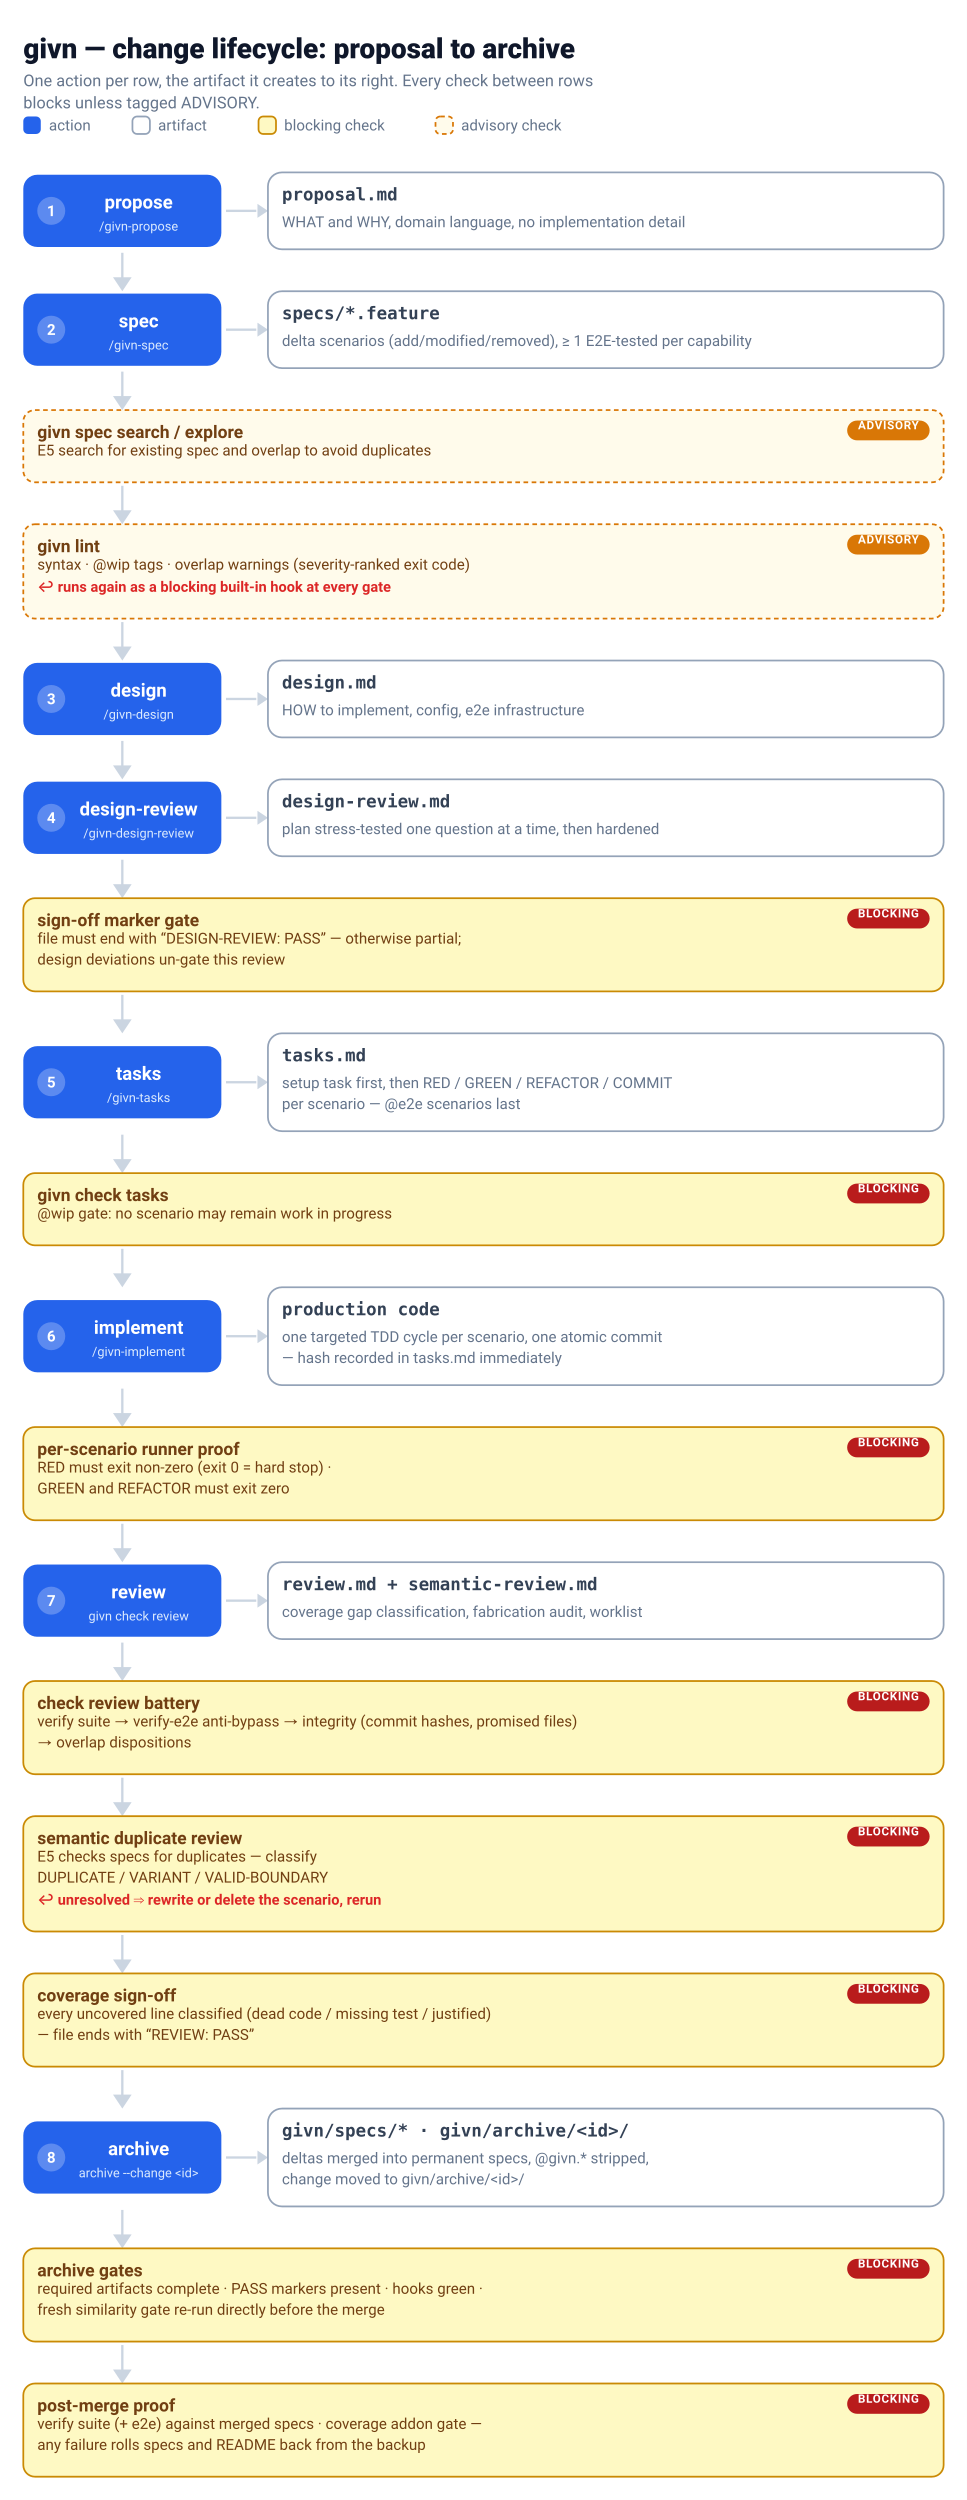
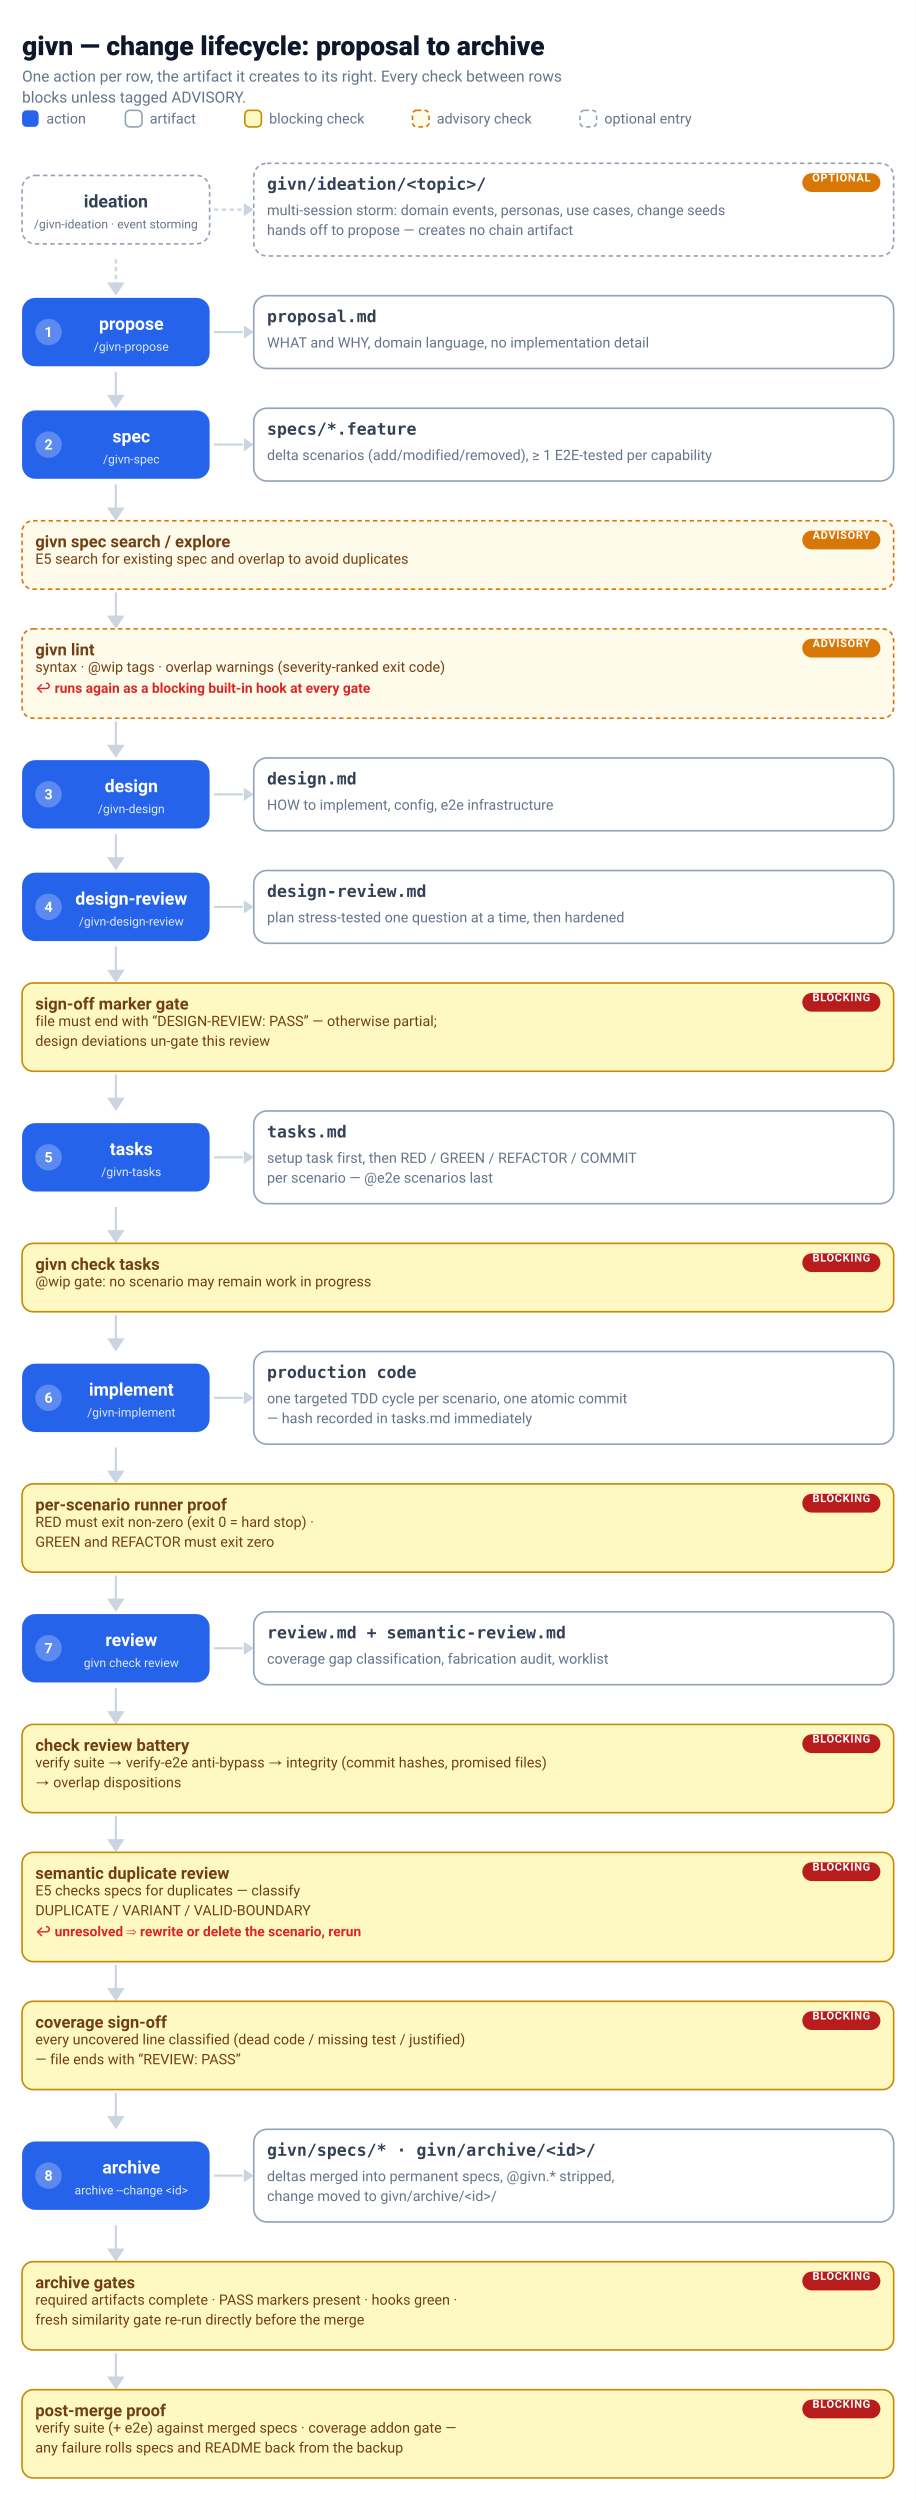
- <svg xmlns="http://www.w3.org/2000/svg" width="830" height="2146" viewBox="0 0 830 2146" role="img" aria-labelledby="t d">
-   <rect width="830" height="2146" fill="#ffffff" />
+ <svg xmlns="http://www.w3.org/2000/svg" width="830" height="2266" viewBox="0 0 830 2266" role="img" aria-labelledby="t d">
+   <rect width="830" height="2266" fill="#ffffff" />
  <g font-family="'Segoe UI',-apple-system,Roboto,Helvetica,Arial,sans-serif">
    <text x="20" y="50" font-size="24" font-weight="800" fill="#0f172a">
givn — change lifecycle: proposal to archive</text>
    <text x="20" y="74" font-size="14" fill="#64748b">One action per row, the artifact it creates to its right. Every check between rows</text>
    <text x="20" y="93" font-size="14" fill="#64748b">blocks unless tagged ADVISORY.</text>
    <rect x="20" y="100" width="15" height="15" rx="4" fill="#2563eb" stroke="None" stroke-width="1.5" />
    <text x="42" y="112" font-size="13" fill="#64748b">action</text>
    <rect x="113.68" y="100" width="15" height="15" rx="4" fill="#ffffff" stroke="#94a3b8" stroke-width="1.5" />
    <text x="135.68" y="112" font-size="13" fill="#64748b">artifact</text>
    <rect x="221.92" y="100" width="15" height="15" rx="4" fill="#fef9c3" stroke="#ca8a04" stroke-width="1.5" />
    <text x="243.92" y="112" font-size="13" fill="#64748b">blocking check</text>
    <rect x="373.84" y="100" width="15" height="15" rx="4" fill="#fffbeb" stroke="#d97706" stroke-width="1.5" stroke-dasharray="4 3" />
    <text x="395.84" y="112" font-size="13" fill="#64748b">advisory check</text>
-     <rect x="20" y="150.0" width="170" height="62" rx="12" fill="#2563eb" />
-     <circle cx="44" cy="181.0" r="12" fill="#ffffff" fill-opacity=".25" />
-     <text x="44" y="185.5" text-anchor="middle" font-size="13" font-weight="700" fill="#ffffff">1</text>
-     <text x="119.0" y="179.0" text-anchor="middle" font-size="16" font-weight="700" fill="#ffffff">propose</text>
-     <text x="119.0" y="198.0" text-anchor="middle" font-size="11" fill="#dbeafe">/givn-propose</text>
-     <line x1="194" y1="181.0" x2="220" y2="181.0" stroke="#cbd5e1" stroke-width="2" />
-     <polygon points="221,175.0 221,187.0 230,181.0" fill="#cbd5e1" />
-     <rect x="230" y="148.0" width="580" height="66" rx="12" fill="#ffffff" stroke="#94a3b8" stroke-width="1.5" />
-     <text x="242" y="172.0" font-size="15" font-weight="700" font-family="ui-monospace,'Cascadia Code',Menlo,Consolas,monospace" fill="#334155">proposal.md</text>
-     <text x="242" y="195.0" font-size="13" fill="#64748b">WHAT and WHY, domain language, no implementation detail</text>
-     <line x1="105.0" y1="217" x2="105.0" y2="239" stroke="#cbd5e1" stroke-width="2" />
-     <polygon points="97.0,238 113.0,238 105.0,250" fill="#cbd5e1" />
-     <rect x="20" y="252.0" width="170" height="62" rx="12" fill="#2563eb" />
-     <circle cx="44" cy="283.0" r="12" fill="#ffffff" fill-opacity=".25" />
-     <text x="44" y="287.5" text-anchor="middle" font-size="13" font-weight="700" fill="#ffffff">2</text>
-     <text x="119.0" y="281.0" text-anchor="middle" font-size="16" font-weight="700" fill="#ffffff">spec</text>
-     <text x="119.0" y="300.0" text-anchor="middle" font-size="11" fill="#dbeafe">/givn-spec</text>
-     <line x1="194" y1="283.0" x2="220" y2="283.0" stroke="#cbd5e1" stroke-width="2" />
-     <polygon points="221,277.0 221,289.0 230,283.0" fill="#cbd5e1" />
-     <rect x="230" y="250.0" width="580" height="66" rx="12" fill="#ffffff" stroke="#94a3b8" stroke-width="1.5" />
-     <text x="242" y="274.0" font-size="15" font-weight="700" font-family="ui-monospace,'Cascadia Code',Menlo,Consolas,monospace" fill="#334155">specs/*.feature</text>
-     <text x="242" y="297.0" font-size="13" fill="#64748b">delta scenarios (add/modified/removed), ≥ 1 E2E-tested per capability</text>
-     <line x1="105.0" y1="319" x2="105.0" y2="341" stroke="#cbd5e1" stroke-width="2" />
-     <polygon points="97.0,340 113.0,340 105.0,352" fill="#cbd5e1" />
-     <rect x="20" y="352" width="790" height="62" rx="10" fill="#fffbeb" stroke="#d97706" stroke-width="1.5" stroke-dasharray="4 3" />
-     <text x="32" y="376" font-size="15" font-weight="700" fill="#713f12">givn spec search / explore</text>
-     <rect x="727.2" y="361" width="70.8" height="17" rx="8.5" fill="#d97706" />
-     <text x="762.6" y="368.5" text-anchor="middle" font-size="10" font-weight="700" letter-spacing=".06em" fill="#ffffff">ADVISORY</text>
-     <text x="32" y="391" font-size="13" fill="#713f12">E5 search for existing spec and overlap to avoid duplicates</text>
-     <line x1="105.0" y1="417" x2="105.0" y2="439" stroke="#cbd5e1" stroke-width="2" />
-     <polygon points="97.0,438 113.0,438 105.0,450" fill="#cbd5e1" />
-     <rect x="20" y="450" width="790" height="81" rx="10" fill="#fffbeb" stroke="#d97706" stroke-width="1.5" stroke-dasharray="4 3" />
-     <text x="32" y="474" font-size="15" font-weight="700" fill="#713f12">givn lint</text>
-     <rect x="727.2" y="459" width="70.8" height="17" rx="8.5" fill="#d97706" />
-     <text x="762.6" y="466.5" text-anchor="middle" font-size="10" font-weight="700" letter-spacing=".06em" fill="#ffffff">ADVISORY</text>
-     <text x="32" y="489" font-size="13" fill="#713f12">syntax · @wip tags · overlap warnings (severity-ranked exit code)</text>
-     <text x="32" y="508" font-size="12.5" font-weight="600" fill="#dc2626">↩ runs again as a blocking built-in hook at every gate</text>
-     <line x1="105.0" y1="534" x2="105.0" y2="556" stroke="#cbd5e1" stroke-width="2" />
-     <polygon points="97.0,555 113.0,555 105.0,567" fill="#cbd5e1" />
-     <rect x="20" y="569.0" width="170" height="62" rx="12" fill="#2563eb" />
-     <circle cx="44" cy="600.0" r="12" fill="#ffffff" fill-opacity=".25" />
-     <text x="44" y="604.5" text-anchor="middle" font-size="13" font-weight="700" fill="#ffffff">3</text>
-     <text x="119.0" y="598.0" text-anchor="middle" font-size="16" font-weight="700" fill="#ffffff">design</text>
-     <text x="119.0" y="617.0" text-anchor="middle" font-size="11" fill="#dbeafe">/givn-design</text>
-     <line x1="194" y1="600.0" x2="220" y2="600.0" stroke="#cbd5e1" stroke-width="2" />
-     <polygon points="221,594.0 221,606.0 230,600.0" fill="#cbd5e1" />
-     <rect x="230" y="567.0" width="580" height="66" rx="12" fill="#ffffff" stroke="#94a3b8" stroke-width="1.5" />
-     <text x="242" y="591.0" font-size="15" font-weight="700" font-family="ui-monospace,'Cascadia Code',Menlo,Consolas,monospace" fill="#334155">design.md</text>
-     <text x="242" y="614.0" font-size="13" fill="#64748b">HOW to implement, config, e2e infrastructure</text>
-     <line x1="105.0" y1="636" x2="105.0" y2="658" stroke="#cbd5e1" stroke-width="2" />
-     <polygon points="97.0,657 113.0,657 105.0,669" fill="#cbd5e1" />
-     <rect x="20" y="671.0" width="170" height="62" rx="12" fill="#2563eb" />
-     <circle cx="44" cy="702.0" r="12" fill="#ffffff" fill-opacity=".25" />
-     <text x="44" y="706.5" text-anchor="middle" font-size="13" font-weight="700" fill="#ffffff">4</text>
-     <text x="119.0" y="700.0" text-anchor="middle" font-size="16" font-weight="700" fill="#ffffff">design-review</text>
-     <text x="119.0" y="719.0" text-anchor="middle" font-size="11" fill="#dbeafe">/givn-design-review</text>
-     <line x1="194" y1="702.0" x2="220" y2="702.0" stroke="#cbd5e1" stroke-width="2" />
-     <polygon points="221,696.0 221,708.0 230,702.0" fill="#cbd5e1" />
-     <rect x="230" y="669.0" width="580" height="66" rx="12" fill="#ffffff" stroke="#94a3b8" stroke-width="1.5" />
-     <text x="242" y="693.0" font-size="15" font-weight="700" font-family="ui-monospace,'Cascadia Code',Menlo,Consolas,monospace" fill="#334155">design-review.md</text>
-     <text x="242" y="716.0" font-size="13" fill="#64748b">plan stress-tested one question at a time, then hardened</text>
-     <line x1="105.0" y1="738" x2="105.0" y2="760" stroke="#cbd5e1" stroke-width="2" />
-     <polygon points="97.0,759 113.0,759 105.0,771" fill="#cbd5e1" />
-     <rect x="20" y="771" width="790" height="80" rx="10" fill="#fef9c3" stroke="#ca8a04" stroke-width="1.5" />
-     <text x="32" y="795" font-size="15" font-weight="700" fill="#713f12">sign-off marker gate</text>
-     <rect x="727.2" y="780" width="70.8" height="17" rx="8.5" fill="#b91c1c" />
-     <text x="762.6" y="787.5" text-anchor="middle" font-size="10" font-weight="700" letter-spacing=".06em" fill="#ffffff">BLOCKING</text>
-     <text x="32" y="810" font-size="13" fill="#713f12">file must end with “DESIGN-REVIEW: PASS” — otherwise partial;</text>
-     <text x="32" y="828" font-size="13" fill="#713f12">design deviations un-gate this review</text>
-     <line x1="105.0" y1="854" x2="105.0" y2="876" stroke="#cbd5e1" stroke-width="2" />
-     <polygon points="97.0,875 113.0,875 105.0,887" fill="#cbd5e1" />
-     <rect x="20" y="898.0" width="170" height="62" rx="12" fill="#2563eb" />
-     <circle cx="44" cy="929.0" r="12" fill="#ffffff" fill-opacity=".25" />
-     <text x="44" y="933.5" text-anchor="middle" font-size="13" font-weight="700" fill="#ffffff">5</text>
-     <text x="119.0" y="927.0" text-anchor="middle" font-size="16" font-weight="700" fill="#ffffff">tasks</text>
-     <text x="119.0" y="946.0" text-anchor="middle" font-size="11" fill="#dbeafe">/givn-tasks</text>
-     <line x1="194" y1="929.0" x2="220" y2="929.0" stroke="#cbd5e1" stroke-width="2" />
-     <polygon points="221,923.0 221,935.0 230,929.0" fill="#cbd5e1" />
-     <rect x="230" y="887.0" width="580" height="84" rx="12" fill="#ffffff" stroke="#94a3b8" stroke-width="1.5" />
-     <text x="242" y="911.0" font-size="15" font-weight="700" font-family="ui-monospace,'Cascadia Code',Menlo,Consolas,monospace" fill="#334155">tasks.md</text>
-     <text x="242" y="934.0" font-size="13" fill="#64748b">setup task first, then RED / GREEN / REFACTOR / COMMIT</text>
-     <text x="242" y="952.0" font-size="13" fill="#64748b">per scenario — @e2e scenarios last</text>
+     <rect x="525.76" y="100" width="15" height="15" rx="4" fill="#ffffff" stroke="#94a3b8" stroke-width="1.5" stroke-dasharray="4 3" />
+     <text x="547.76" y="112" font-size="13" fill="#64748b">optional entry</text>
+     <rect x="20" y="159.0" width="170" height="62" rx="12" fill="#ffffff" stroke="#94a3b8" stroke-width="1.5" stroke-dasharray="4 3" />
+     <text x="105.0" y="188.0" text-anchor="middle" font-size="16" font-weight="700" fill="#334155">ideation</text>
+     <text x="105.0" y="207.0" text-anchor="middle" font-size="11" fill="#64748b">/givn-ideation · event storming</text>
+     <line x1="194" y1="190.0" x2="220" y2="190.0" stroke="#cbd5e1" stroke-width="2" stroke-dasharray="4 3" />
+     <polygon points="221,184.0 221,196.0 230,190.0" fill="#cbd5e1" />
+     <rect x="230" y="148.0" width="580" height="84" rx="12" fill="#ffffff" stroke="#94a3b8" stroke-width="1.5" stroke-dasharray="4 3" />
+     <text x="242" y="172.0" font-size="15" font-weight="700" font-family="ui-monospace,'Cascadia Code',Menlo,Consolas,monospace" fill="#334155">givn/ideation/&lt;topic&gt;/</text>
+     <rect x="727.2" y="157.0" width="70.8" height="17" rx="8.5" fill="#d97706" />
+     <text x="762.6" y="164.5" text-anchor="middle" font-size="10" font-weight="700" letter-spacing=".06em" fill="#ffffff">OPTIONAL</text>
+     <text x="242" y="195.0" font-size="13" fill="#64748b">multi-session storm: domain events, personas, use cases, change seeds</text>
+     <text x="242" y="213.0" font-size="13" fill="#64748b">hands off to propose — creates no chain artifact</text>
+     <line x1="105.0" y1="235" x2="105.0" y2="257" stroke="#cbd5e1" stroke-width="2" stroke-dasharray="4 3" />
+     <polygon points="97.0,256 113.0,256 105.0,268" fill="#cbd5e1" />
+     <rect x="20" y="270.0" width="170" height="62" rx="12" fill="#2563eb" />
+     <circle cx="44" cy="301.0" r="12" fill="#ffffff" fill-opacity=".25" />
+     <text x="44" y="305.5" text-anchor="middle" font-size="13" font-weight="700" fill="#ffffff">1</text>
+     <text x="119.0" y="299.0" text-anchor="middle" font-size="16" font-weight="700" fill="#ffffff">propose</text>
+     <text x="119.0" y="318.0" text-anchor="middle" font-size="11" fill="#dbeafe">/givn-propose</text>
+     <line x1="194" y1="301.0" x2="220" y2="301.0" stroke="#cbd5e1" stroke-width="2" />
+     <polygon points="221,295.0 221,307.0 230,301.0" fill="#cbd5e1" />
+     <rect x="230" y="268.0" width="580" height="66" rx="12" fill="#ffffff" stroke="#94a3b8" stroke-width="1.5" />
+     <text x="242" y="292.0" font-size="15" font-weight="700" font-family="ui-monospace,'Cascadia Code',Menlo,Consolas,monospace" fill="#334155">proposal.md</text>
+     <text x="242" y="315.0" font-size="13" fill="#64748b">WHAT and WHY, domain language, no implementation detail</text>
+     <line x1="105.0" y1="337" x2="105.0" y2="359" stroke="#cbd5e1" stroke-width="2" />
+     <polygon points="97.0,358 113.0,358 105.0,370" fill="#cbd5e1" />
+     <rect x="20" y="372.0" width="170" height="62" rx="12" fill="#2563eb" />
+     <circle cx="44" cy="403.0" r="12" fill="#ffffff" fill-opacity=".25" />
+     <text x="44" y="407.5" text-anchor="middle" font-size="13" font-weight="700" fill="#ffffff">2</text>
+     <text x="119.0" y="401.0" text-anchor="middle" font-size="16" font-weight="700" fill="#ffffff">spec</text>
+     <text x="119.0" y="420.0" text-anchor="middle" font-size="11" fill="#dbeafe">/givn-spec</text>
+     <line x1="194" y1="403.0" x2="220" y2="403.0" stroke="#cbd5e1" stroke-width="2" />
+     <polygon points="221,397.0 221,409.0 230,403.0" fill="#cbd5e1" />
+     <rect x="230" y="370.0" width="580" height="66" rx="12" fill="#ffffff" stroke="#94a3b8" stroke-width="1.5" />
+     <text x="242" y="394.0" font-size="15" font-weight="700" font-family="ui-monospace,'Cascadia Code',Menlo,Consolas,monospace" fill="#334155">specs/*.feature</text>
+     <text x="242" y="417.0" font-size="13" fill="#64748b">delta scenarios (add/modified/removed), ≥ 1 E2E-tested per capability</text>
+     <line x1="105.0" y1="439" x2="105.0" y2="461" stroke="#cbd5e1" stroke-width="2" />
+     <polygon points="97.0,460 113.0,460 105.0,472" fill="#cbd5e1" />
+     <rect x="20" y="472" width="790" height="62" rx="10" fill="#fffbeb" stroke="#d97706" stroke-width="1.5" stroke-dasharray="4 3" />
+     <text x="32" y="496" font-size="15" font-weight="700" fill="#713f12">givn spec search / explore</text>
+     <rect x="727.2" y="481" width="70.8" height="17" rx="8.5" fill="#d97706" />
+     <text x="762.6" y="488.5" text-anchor="middle" font-size="10" font-weight="700" letter-spacing=".06em" fill="#ffffff">ADVISORY</text>
+     <text x="32" y="511" font-size="13" fill="#713f12">E5 search for existing spec and overlap to avoid duplicates</text>
+     <line x1="105.0" y1="537" x2="105.0" y2="559" stroke="#cbd5e1" stroke-width="2" />
+     <polygon points="97.0,558 113.0,558 105.0,570" fill="#cbd5e1" />
+     <rect x="20" y="570" width="790" height="81" rx="10" fill="#fffbeb" stroke="#d97706" stroke-width="1.5" stroke-dasharray="4 3" />
+     <text x="32" y="594" font-size="15" font-weight="700" fill="#713f12">givn lint</text>
+     <rect x="727.2" y="579" width="70.8" height="17" rx="8.5" fill="#d97706" />
+     <text x="762.6" y="586.5" text-anchor="middle" font-size="10" font-weight="700" letter-spacing=".06em" fill="#ffffff">ADVISORY</text>
+     <text x="32" y="609" font-size="13" fill="#713f12">syntax · @wip tags · overlap warnings (severity-ranked exit code)</text>
+     <text x="32" y="628" font-size="12.5" font-weight="600" fill="#dc2626">↩ runs again as a blocking built-in hook at every gate</text>
+     <line x1="105.0" y1="654" x2="105.0" y2="676" stroke="#cbd5e1" stroke-width="2" />
+     <polygon points="97.0,675 113.0,675 105.0,687" fill="#cbd5e1" />
+     <rect x="20" y="689.0" width="170" height="62" rx="12" fill="#2563eb" />
+     <circle cx="44" cy="720.0" r="12" fill="#ffffff" fill-opacity=".25" />
+     <text x="44" y="724.5" text-anchor="middle" font-size="13" font-weight="700" fill="#ffffff">3</text>
+     <text x="119.0" y="718.0" text-anchor="middle" font-size="16" font-weight="700" fill="#ffffff">design</text>
+     <text x="119.0" y="737.0" text-anchor="middle" font-size="11" fill="#dbeafe">/givn-design</text>
+     <line x1="194" y1="720.0" x2="220" y2="720.0" stroke="#cbd5e1" stroke-width="2" />
+     <polygon points="221,714.0 221,726.0 230,720.0" fill="#cbd5e1" />
+     <rect x="230" y="687.0" width="580" height="66" rx="12" fill="#ffffff" stroke="#94a3b8" stroke-width="1.5" />
+     <text x="242" y="711.0" font-size="15" font-weight="700" font-family="ui-monospace,'Cascadia Code',Menlo,Consolas,monospace" fill="#334155">design.md</text>
+     <text x="242" y="734.0" font-size="13" fill="#64748b">HOW to implement, config, e2e infrastructure</text>
+     <line x1="105.0" y1="756" x2="105.0" y2="778" stroke="#cbd5e1" stroke-width="2" />
+     <polygon points="97.0,777 113.0,777 105.0,789" fill="#cbd5e1" />
+     <rect x="20" y="791.0" width="170" height="62" rx="12" fill="#2563eb" />
+     <circle cx="44" cy="822.0" r="12" fill="#ffffff" fill-opacity=".25" />
+     <text x="44" y="826.5" text-anchor="middle" font-size="13" font-weight="700" fill="#ffffff">4</text>
+     <text x="119.0" y="820.0" text-anchor="middle" font-size="16" font-weight="700" fill="#ffffff">design-review</text>
+     <text x="119.0" y="839.0" text-anchor="middle" font-size="11" fill="#dbeafe">/givn-design-review</text>
+     <line x1="194" y1="822.0" x2="220" y2="822.0" stroke="#cbd5e1" stroke-width="2" />
+     <polygon points="221,816.0 221,828.0 230,822.0" fill="#cbd5e1" />
+     <rect x="230" y="789.0" width="580" height="66" rx="12" fill="#ffffff" stroke="#94a3b8" stroke-width="1.5" />
+     <text x="242" y="813.0" font-size="15" font-weight="700" font-family="ui-monospace,'Cascadia Code',Menlo,Consolas,monospace" fill="#334155">design-review.md</text>
+     <text x="242" y="836.0" font-size="13" fill="#64748b">plan stress-tested one question at a time, then hardened</text>
+     <line x1="105.0" y1="858" x2="105.0" y2="880" stroke="#cbd5e1" stroke-width="2" />
+     <polygon points="97.0,879 113.0,879 105.0,891" fill="#cbd5e1" />
+     <rect x="20" y="891" width="790" height="80" rx="10" fill="#fef9c3" stroke="#ca8a04" stroke-width="1.5" />
+     <text x="32" y="915" font-size="15" font-weight="700" fill="#713f12">sign-off marker gate</text>
+     <rect x="727.2" y="900" width="70.8" height="17" rx="8.5" fill="#b91c1c" />
+     <text x="762.6" y="907.5" text-anchor="middle" font-size="10" font-weight="700" letter-spacing=".06em" fill="#ffffff">BLOCKING</text>
+     <text x="32" y="930" font-size="13" fill="#713f12">file must end with “DESIGN-REVIEW: PASS” — otherwise partial;</text>
+     <text x="32" y="948" font-size="13" fill="#713f12">design deviations un-gate this review</text>
    <line x1="105.0" y1="974" x2="105.0" y2="996" stroke="#cbd5e1" stroke-width="2" />
    <polygon points="97.0,995 113.0,995 105.0,1007" fill="#cbd5e1" />
-     <rect x="20" y="1007" width="790" height="62" rx="10" fill="#fef9c3" stroke="#ca8a04" stroke-width="1.5" />
-     <text x="32" y="1031" font-size="15" font-weight="700" fill="#713f12">givn check tasks</text>
-     <rect x="727.2" y="1016" width="70.8" height="17" rx="8.5" fill="#b91c1c" />
-     <text x="762.6" y="1023.5" text-anchor="middle" font-size="10" font-weight="700" letter-spacing=".06em" fill="#ffffff">BLOCKING</text>
-     <text x="32" y="1046" font-size="13" fill="#713f12">@wip gate: no scenario may remain work in progress</text>
-     <line x1="105.0" y1="1072" x2="105.0" y2="1094" stroke="#cbd5e1" stroke-width="2" />
-     <polygon points="97.0,1093 113.0,1093 105.0,1105" fill="#cbd5e1" />
-     <rect x="20" y="1116.0" width="170" height="62" rx="12" fill="#2563eb" />
-     <circle cx="44" cy="1147.0" r="12" fill="#ffffff" fill-opacity=".25" />
-     <text x="44" y="1151.5" text-anchor="middle" font-size="13" font-weight="700" fill="#ffffff">6</text>
-     <text x="119.0" y="1145.0" text-anchor="middle" font-size="16" font-weight="700" fill="#ffffff">implement</text>
-     <text x="119.0" y="1164.0" text-anchor="middle" font-size="11" fill="#dbeafe">/givn-implement</text>
-     <line x1="194" y1="1147.0" x2="220" y2="1147.0" stroke="#cbd5e1" stroke-width="2" />
-     <polygon points="221,1141.0 221,1153.0 230,1147.0" fill="#cbd5e1" />
-     <rect x="230" y="1105.0" width="580" height="84" rx="12" fill="#ffffff" stroke="#94a3b8" stroke-width="1.5" />
-     <text x="242" y="1129.0" font-size="15" font-weight="700" font-family="ui-monospace,'Cascadia Code',Menlo,Consolas,monospace" fill="#334155">production code</text>
-     <text x="242" y="1152.0" font-size="13" fill="#64748b">one targeted TDD cycle per scenario, one atomic commit</text>
-     <text x="242" y="1170.0" font-size="13" fill="#64748b">— hash recorded in tasks.md immediately</text>
+     <rect x="20" y="1018.0" width="170" height="62" rx="12" fill="#2563eb" />
+     <circle cx="44" cy="1049.0" r="12" fill="#ffffff" fill-opacity=".25" />
+     <text x="44" y="1053.5" text-anchor="middle" font-size="13" font-weight="700" fill="#ffffff">5</text>
+     <text x="119.0" y="1047.0" text-anchor="middle" font-size="16" font-weight="700" fill="#ffffff">tasks</text>
+     <text x="119.0" y="1066.0" text-anchor="middle" font-size="11" fill="#dbeafe">/givn-tasks</text>
+     <line x1="194" y1="1049.0" x2="220" y2="1049.0" stroke="#cbd5e1" stroke-width="2" />
+     <polygon points="221,1043.0 221,1055.0 230,1049.0" fill="#cbd5e1" />
+     <rect x="230" y="1007.0" width="580" height="84" rx="12" fill="#ffffff" stroke="#94a3b8" stroke-width="1.5" />
+     <text x="242" y="1031.0" font-size="15" font-weight="700" font-family="ui-monospace,'Cascadia Code',Menlo,Consolas,monospace" fill="#334155">tasks.md</text>
+     <text x="242" y="1054.0" font-size="13" fill="#64748b">setup task first, then RED / GREEN / REFACTOR / COMMIT</text>
+     <text x="242" y="1072.0" font-size="13" fill="#64748b">per scenario — @e2e scenarios last</text>
+     <line x1="105.0" y1="1094" x2="105.0" y2="1116" stroke="#cbd5e1" stroke-width="2" />
+     <polygon points="97.0,1115 113.0,1115 105.0,1127" fill="#cbd5e1" />
+     <rect x="20" y="1127" width="790" height="62" rx="10" fill="#fef9c3" stroke="#ca8a04" stroke-width="1.5" />
+     <text x="32" y="1151" font-size="15" font-weight="700" fill="#713f12">givn check tasks</text>
+     <rect x="727.2" y="1136" width="70.8" height="17" rx="8.5" fill="#b91c1c" />
+     <text x="762.6" y="1143.5" text-anchor="middle" font-size="10" font-weight="700" letter-spacing=".06em" fill="#ffffff">BLOCKING</text>
+     <text x="32" y="1166" font-size="13" fill="#713f12">@wip gate: no scenario may remain work in progress</text>
    <line x1="105.0" y1="1192" x2="105.0" y2="1214" stroke="#cbd5e1" stroke-width="2" />
    <polygon points="97.0,1213 113.0,1213 105.0,1225" fill="#cbd5e1" />
-     <rect x="20" y="1225" width="790" height="80" rx="10" fill="#fef9c3" stroke="#ca8a04" stroke-width="1.5" />
-     <text x="32" y="1249" font-size="15" font-weight="700" fill="#713f12">per-scenario runner proof</text>
-     <rect x="727.2" y="1234" width="70.8" height="17" rx="8.5" fill="#b91c1c" />
-     <text x="762.6" y="1241.5" text-anchor="middle" font-size="10" font-weight="700" letter-spacing=".06em" fill="#ffffff">BLOCKING</text>
-     <text x="32" y="1264" font-size="13" fill="#713f12">RED must exit non-zero (exit 0 = hard stop) ·</text>
-     <text x="32" y="1282" font-size="13" fill="#713f12">GREEN and REFACTOR must exit zero</text>
-     <line x1="105.0" y1="1308" x2="105.0" y2="1330" stroke="#cbd5e1" stroke-width="2" />
-     <polygon points="97.0,1329 113.0,1329 105.0,1341" fill="#cbd5e1" />
-     <rect x="20" y="1343.0" width="170" height="62" rx="12" fill="#2563eb" />
-     <circle cx="44" cy="1374.0" r="12" fill="#ffffff" fill-opacity=".25" />
-     <text x="44" y="1378.5" text-anchor="middle" font-size="13" font-weight="700" fill="#ffffff">7</text>
-     <text x="119.0" y="1372.0" text-anchor="middle" font-size="16" font-weight="700" fill="#ffffff">review</text>
-     <text x="119.0" y="1391.0" text-anchor="middle" font-size="11" fill="#dbeafe">givn check review</text>
-     <line x1="194" y1="1374.0" x2="220" y2="1374.0" stroke="#cbd5e1" stroke-width="2" />
-     <polygon points="221,1368.0 221,1380.0 230,1374.0" fill="#cbd5e1" />
-     <rect x="230" y="1341.0" width="580" height="66" rx="12" fill="#ffffff" stroke="#94a3b8" stroke-width="1.5" />
-     <text x="242" y="1365.0" font-size="15" font-weight="700" font-family="ui-monospace,'Cascadia Code',Menlo,Consolas,monospace" fill="#334155">review.md + semantic-review.md</text>
-     <text x="242" y="1388.0" font-size="13" fill="#64748b">coverage gap classification, fabrication audit, worklist</text>
-     <line x1="105.0" y1="1410" x2="105.0" y2="1432" stroke="#cbd5e1" stroke-width="2" />
-     <polygon points="97.0,1431 113.0,1431 105.0,1443" fill="#cbd5e1" />
-     <rect x="20" y="1443" width="790" height="80" rx="10" fill="#fef9c3" stroke="#ca8a04" stroke-width="1.5" />
-     <text x="32" y="1467" font-size="15" font-weight="700" fill="#713f12">check review battery</text>
-     <rect x="727.2" y="1452" width="70.8" height="17" rx="8.5" fill="#b91c1c" />
-     <text x="762.6" y="1459.5" text-anchor="middle" font-size="10" font-weight="700" letter-spacing=".06em" fill="#ffffff">BLOCKING</text>
-     <text x="32" y="1482" font-size="13" fill="#713f12">verify suite → verify-e2e anti-bypass → integrity (commit hashes, promised files)</text>
-     <text x="32" y="1500" font-size="13" fill="#713f12">→ overlap dispositions</text>
-     <line x1="105.0" y1="1526" x2="105.0" y2="1548" stroke="#cbd5e1" stroke-width="2" />
-     <polygon points="97.0,1547 113.0,1547 105.0,1559" fill="#cbd5e1" />
-     <rect x="20" y="1559" width="790" height="99" rx="10" fill="#fef9c3" stroke="#ca8a04" stroke-width="1.5" />
-     <text x="32" y="1583" font-size="15" font-weight="700" fill="#713f12">semantic duplicate review</text>
-     <rect x="727.2" y="1568" width="70.8" height="17" rx="8.5" fill="#b91c1c" />
-     <text x="762.6" y="1575.5" text-anchor="middle" font-size="10" font-weight="700" letter-spacing=".06em" fill="#ffffff">BLOCKING</text>
-     <text x="32" y="1598" font-size="13" fill="#713f12">E5 checks specs for duplicates — classify</text>
-     <text x="32" y="1616" font-size="13" fill="#713f12">DUPLICATE / VARIANT / VALID-BOUNDARY</text>
-     <text x="32" y="1635" font-size="12.5" font-weight="600" fill="#dc2626">↩ unresolved ⇒ rewrite or delete the scenario, rerun</text>
-     <line x1="105.0" y1="1661" x2="105.0" y2="1683" stroke="#cbd5e1" stroke-width="2" />
-     <polygon points="97.0,1682 113.0,1682 105.0,1694" fill="#cbd5e1" />
-     <rect x="20" y="1694" width="790" height="80" rx="10" fill="#fef9c3" stroke="#ca8a04" stroke-width="1.5" />
-     <text x="32" y="1718" font-size="15" font-weight="700" fill="#713f12">coverage sign-off</text>
-     <rect x="727.2" y="1703" width="70.8" height="17" rx="8.5" fill="#b91c1c" />
-     <text x="762.6" y="1710.5" text-anchor="middle" font-size="10" font-weight="700" letter-spacing=".06em" fill="#ffffff">BLOCKING</text>
-     <text x="32" y="1733" font-size="13" fill="#713f12">every uncovered line classified (dead code / missing test / justified)</text>
-     <text x="32" y="1751" font-size="13" fill="#713f12">— file ends with “REVIEW: PASS”</text>
-     <line x1="105.0" y1="1777" x2="105.0" y2="1799" stroke="#cbd5e1" stroke-width="2" />
-     <polygon points="97.0,1798 113.0,1798 105.0,1810" fill="#cbd5e1" />
-     <rect x="20" y="1821.0" width="170" height="62" rx="12" fill="#2563eb" />
-     <circle cx="44" cy="1852.0" r="12" fill="#ffffff" fill-opacity=".25" />
-     <text x="44" y="1856.5" text-anchor="middle" font-size="13" font-weight="700" fill="#ffffff">8</text>
-     <text x="119.0" y="1850.0" text-anchor="middle" font-size="16" font-weight="700" fill="#ffffff">archive</text>
-     <text x="119.0" y="1869.0" text-anchor="middle" font-size="11" fill="#dbeafe">archive --change &lt;id&gt;</text>
-     <line x1="194" y1="1852.0" x2="220" y2="1852.0" stroke="#cbd5e1" stroke-width="2" />
-     <polygon points="221,1846.0 221,1858.0 230,1852.0" fill="#cbd5e1" />
-     <rect x="230" y="1810.0" width="580" height="84" rx="12" fill="#ffffff" stroke="#94a3b8" stroke-width="1.5" />
-     <text x="242" y="1834.0" font-size="15" font-weight="700" font-family="ui-monospace,'Cascadia Code',Menlo,Consolas,monospace" fill="#334155">givn/specs/* · givn/archive/&lt;id&gt;/</text>
-     <text x="242" y="1857.0" font-size="13" fill="#64748b">deltas merged into permanent specs, @givn.* stripped,</text>
-     <text x="242" y="1875.0" font-size="13" fill="#64748b">change moved to givn/archive/&lt;id&gt;/</text>
+     <rect x="20" y="1236.0" width="170" height="62" rx="12" fill="#2563eb" />
+     <circle cx="44" cy="1267.0" r="12" fill="#ffffff" fill-opacity=".25" />
+     <text x="44" y="1271.5" text-anchor="middle" font-size="13" font-weight="700" fill="#ffffff">6</text>
+     <text x="119.0" y="1265.0" text-anchor="middle" font-size="16" font-weight="700" fill="#ffffff">implement</text>
+     <text x="119.0" y="1284.0" text-anchor="middle" font-size="11" fill="#dbeafe">/givn-implement</text>
+     <line x1="194" y1="1267.0" x2="220" y2="1267.0" stroke="#cbd5e1" stroke-width="2" />
+     <polygon points="221,1261.0 221,1273.0 230,1267.0" fill="#cbd5e1" />
+     <rect x="230" y="1225.0" width="580" height="84" rx="12" fill="#ffffff" stroke="#94a3b8" stroke-width="1.5" />
+     <text x="242" y="1249.0" font-size="15" font-weight="700" font-family="ui-monospace,'Cascadia Code',Menlo,Consolas,monospace" fill="#334155">production code</text>
+     <text x="242" y="1272.0" font-size="13" fill="#64748b">one targeted TDD cycle per scenario, one atomic commit</text>
+     <text x="242" y="1290.0" font-size="13" fill="#64748b">— hash recorded in tasks.md immediately</text>
+     <line x1="105.0" y1="1312" x2="105.0" y2="1334" stroke="#cbd5e1" stroke-width="2" />
+     <polygon points="97.0,1333 113.0,1333 105.0,1345" fill="#cbd5e1" />
+     <rect x="20" y="1345" width="790" height="80" rx="10" fill="#fef9c3" stroke="#ca8a04" stroke-width="1.5" />
+     <text x="32" y="1369" font-size="15" font-weight="700" fill="#713f12">per-scenario runner proof</text>
+     <rect x="727.2" y="1354" width="70.8" height="17" rx="8.5" fill="#b91c1c" />
+     <text x="762.6" y="1361.5" text-anchor="middle" font-size="10" font-weight="700" letter-spacing=".06em" fill="#ffffff">BLOCKING</text>
+     <text x="32" y="1384" font-size="13" fill="#713f12">RED must exit non-zero (exit 0 = hard stop) ·</text>
+     <text x="32" y="1402" font-size="13" fill="#713f12">GREEN and REFACTOR must exit zero</text>
+     <line x1="105.0" y1="1428" x2="105.0" y2="1450" stroke="#cbd5e1" stroke-width="2" />
+     <polygon points="97.0,1449 113.0,1449 105.0,1461" fill="#cbd5e1" />
+     <rect x="20" y="1463.0" width="170" height="62" rx="12" fill="#2563eb" />
+     <circle cx="44" cy="1494.0" r="12" fill="#ffffff" fill-opacity=".25" />
+     <text x="44" y="1498.5" text-anchor="middle" font-size="13" font-weight="700" fill="#ffffff">7</text>
+     <text x="119.0" y="1492.0" text-anchor="middle" font-size="16" font-weight="700" fill="#ffffff">review</text>
+     <text x="119.0" y="1511.0" text-anchor="middle" font-size="11" fill="#dbeafe">givn check review</text>
+     <line x1="194" y1="1494.0" x2="220" y2="1494.0" stroke="#cbd5e1" stroke-width="2" />
+     <polygon points="221,1488.0 221,1500.0 230,1494.0" fill="#cbd5e1" />
+     <rect x="230" y="1461.0" width="580" height="66" rx="12" fill="#ffffff" stroke="#94a3b8" stroke-width="1.5" />
+     <text x="242" y="1485.0" font-size="15" font-weight="700" font-family="ui-monospace,'Cascadia Code',Menlo,Consolas,monospace" fill="#334155">review.md + semantic-review.md</text>
+     <text x="242" y="1508.0" font-size="13" fill="#64748b">coverage gap classification, fabrication audit, worklist</text>
+     <line x1="105.0" y1="1530" x2="105.0" y2="1552" stroke="#cbd5e1" stroke-width="2" />
+     <polygon points="97.0,1551 113.0,1551 105.0,1563" fill="#cbd5e1" />
+     <rect x="20" y="1563" width="790" height="80" rx="10" fill="#fef9c3" stroke="#ca8a04" stroke-width="1.5" />
+     <text x="32" y="1587" font-size="15" font-weight="700" fill="#713f12">check review battery</text>
+     <rect x="727.2" y="1572" width="70.8" height="17" rx="8.5" fill="#b91c1c" />
+     <text x="762.6" y="1579.5" text-anchor="middle" font-size="10" font-weight="700" letter-spacing=".06em" fill="#ffffff">BLOCKING</text>
+     <text x="32" y="1602" font-size="13" fill="#713f12">verify suite → verify-e2e anti-bypass → integrity (commit hashes, promised files)</text>
+     <text x="32" y="1620" font-size="13" fill="#713f12">→ overlap dispositions</text>
+     <line x1="105.0" y1="1646" x2="105.0" y2="1668" stroke="#cbd5e1" stroke-width="2" />
+     <polygon points="97.0,1667 113.0,1667 105.0,1679" fill="#cbd5e1" />
+     <rect x="20" y="1679" width="790" height="99" rx="10" fill="#fef9c3" stroke="#ca8a04" stroke-width="1.5" />
+     <text x="32" y="1703" font-size="15" font-weight="700" fill="#713f12">semantic duplicate review</text>
+     <rect x="727.2" y="1688" width="70.8" height="17" rx="8.5" fill="#b91c1c" />
+     <text x="762.6" y="1695.5" text-anchor="middle" font-size="10" font-weight="700" letter-spacing=".06em" fill="#ffffff">BLOCKING</text>
+     <text x="32" y="1718" font-size="13" fill="#713f12">E5 checks specs for duplicates — classify</text>
+     <text x="32" y="1736" font-size="13" fill="#713f12">DUPLICATE / VARIANT / VALID-BOUNDARY</text>
+     <text x="32" y="1755" font-size="12.5" font-weight="600" fill="#dc2626">↩ unresolved ⇒ rewrite or delete the scenario, rerun</text>
+     <line x1="105.0" y1="1781" x2="105.0" y2="1803" stroke="#cbd5e1" stroke-width="2" />
+     <polygon points="97.0,1802 113.0,1802 105.0,1814" fill="#cbd5e1" />
+     <rect x="20" y="1814" width="790" height="80" rx="10" fill="#fef9c3" stroke="#ca8a04" stroke-width="1.5" />
+     <text x="32" y="1838" font-size="15" font-weight="700" fill="#713f12">coverage sign-off</text>
+     <rect x="727.2" y="1823" width="70.8" height="17" rx="8.5" fill="#b91c1c" />
+     <text x="762.6" y="1830.5" text-anchor="middle" font-size="10" font-weight="700" letter-spacing=".06em" fill="#ffffff">BLOCKING</text>
+     <text x="32" y="1853" font-size="13" fill="#713f12">every uncovered line classified (dead code / missing test / justified)</text>
+     <text x="32" y="1871" font-size="13" fill="#713f12">— file ends with “REVIEW: PASS”</text>
    <line x1="105.0" y1="1897" x2="105.0" y2="1919" stroke="#cbd5e1" stroke-width="2" />
    <polygon points="97.0,1918 113.0,1918 105.0,1930" fill="#cbd5e1" />
-     <rect x="20" y="1930" width="790" height="80" rx="10" fill="#fef9c3" stroke="#ca8a04" stroke-width="1.5" />
-     <text x="32" y="1954" font-size="15" font-weight="700" fill="#713f12">archive gates</text>
-     <rect x="727.2" y="1939" width="70.8" height="17" rx="8.5" fill="#b91c1c" />
-     <text x="762.6" y="1946.5" text-anchor="middle" font-size="10" font-weight="700" letter-spacing=".06em" fill="#ffffff">BLOCKING</text>
-     <text x="32" y="1969" font-size="13" fill="#713f12">required artifacts complete · PASS markers present · hooks green ·</text>
-     <text x="32" y="1987" font-size="13" fill="#713f12">fresh similarity gate re-run directly before the merge</text>
-     <line x1="105.0" y1="2013" x2="105.0" y2="2035" stroke="#cbd5e1" stroke-width="2" />
-     <polygon points="97.0,2034 113.0,2034 105.0,2046" fill="#cbd5e1" />
-     <rect x="20" y="2046" width="790" height="80" rx="10" fill="#fef9c3" stroke="#ca8a04" stroke-width="1.5" />
-     <text x="32" y="2070" font-size="15" font-weight="700" fill="#713f12">post-merge proof</text>
-     <rect x="727.2" y="2055" width="70.8" height="17" rx="8.5" fill="#b91c1c" />
-     <text x="762.6" y="2062.5" text-anchor="middle" font-size="10" font-weight="700" letter-spacing=".06em" fill="#ffffff">BLOCKING</text>
-     <text x="32" y="2085" font-size="13" fill="#713f12">verify suite (+ e2e) against merged specs · coverage addon gate —</text>
-     <text x="32" y="2103" font-size="13" fill="#713f12">any failure rolls specs and README back from the backup</text>
+     <rect x="20" y="1941.0" width="170" height="62" rx="12" fill="#2563eb" />
+     <circle cx="44" cy="1972.0" r="12" fill="#ffffff" fill-opacity=".25" />
+     <text x="44" y="1976.5" text-anchor="middle" font-size="13" font-weight="700" fill="#ffffff">8</text>
+     <text x="119.0" y="1970.0" text-anchor="middle" font-size="16" font-weight="700" fill="#ffffff">archive</text>
+     <text x="119.0" y="1989.0" text-anchor="middle" font-size="11" fill="#dbeafe">archive --change &lt;id&gt;</text>
+     <line x1="194" y1="1972.0" x2="220" y2="1972.0" stroke="#cbd5e1" stroke-width="2" />
+     <polygon points="221,1966.0 221,1978.0 230,1972.0" fill="#cbd5e1" />
+     <rect x="230" y="1930.0" width="580" height="84" rx="12" fill="#ffffff" stroke="#94a3b8" stroke-width="1.5" />
+     <text x="242" y="1954.0" font-size="15" font-weight="700" font-family="ui-monospace,'Cascadia Code',Menlo,Consolas,monospace" fill="#334155">givn/specs/* · givn/archive/&lt;id&gt;/</text>
+     <text x="242" y="1977.0" font-size="13" fill="#64748b">deltas merged into permanent specs, @givn.* stripped,</text>
+     <text x="242" y="1995.0" font-size="13" fill="#64748b">change moved to givn/archive/&lt;id&gt;/</text>
+     <line x1="105.0" y1="2017" x2="105.0" y2="2039" stroke="#cbd5e1" stroke-width="2" />
+     <polygon points="97.0,2038 113.0,2038 105.0,2050" fill="#cbd5e1" />
+     <rect x="20" y="2050" width="790" height="80" rx="10" fill="#fef9c3" stroke="#ca8a04" stroke-width="1.5" />
+     <text x="32" y="2074" font-size="15" font-weight="700" fill="#713f12">archive gates</text>
+     <rect x="727.2" y="2059" width="70.8" height="17" rx="8.5" fill="#b91c1c" />
+     <text x="762.6" y="2066.5" text-anchor="middle" font-size="10" font-weight="700" letter-spacing=".06em" fill="#ffffff">BLOCKING</text>
+     <text x="32" y="2089" font-size="13" fill="#713f12">required artifacts complete · PASS markers present · hooks green ·</text>
+     <text x="32" y="2107" font-size="13" fill="#713f12">fresh similarity gate re-run directly before the merge</text>
+     <line x1="105.0" y1="2133" x2="105.0" y2="2155" stroke="#cbd5e1" stroke-width="2" />
+     <polygon points="97.0,2154 113.0,2154 105.0,2166" fill="#cbd5e1" />
+     <rect x="20" y="2166" width="790" height="80" rx="10" fill="#fef9c3" stroke="#ca8a04" stroke-width="1.5" />
+     <text x="32" y="2190" font-size="15" font-weight="700" fill="#713f12">post-merge proof</text>
+     <rect x="727.2" y="2175" width="70.8" height="17" rx="8.5" fill="#b91c1c" />
+     <text x="762.6" y="2182.5" text-anchor="middle" font-size="10" font-weight="700" letter-spacing=".06em" fill="#ffffff">BLOCKING</text>
+     <text x="32" y="2205" font-size="13" fill="#713f12">verify suite (+ e2e) against merged specs · coverage addon gate —</text>
+     <text x="32" y="2223" font-size="13" fill="#713f12">any failure rolls specs and README back from the backup</text>
  </g>
</svg>
